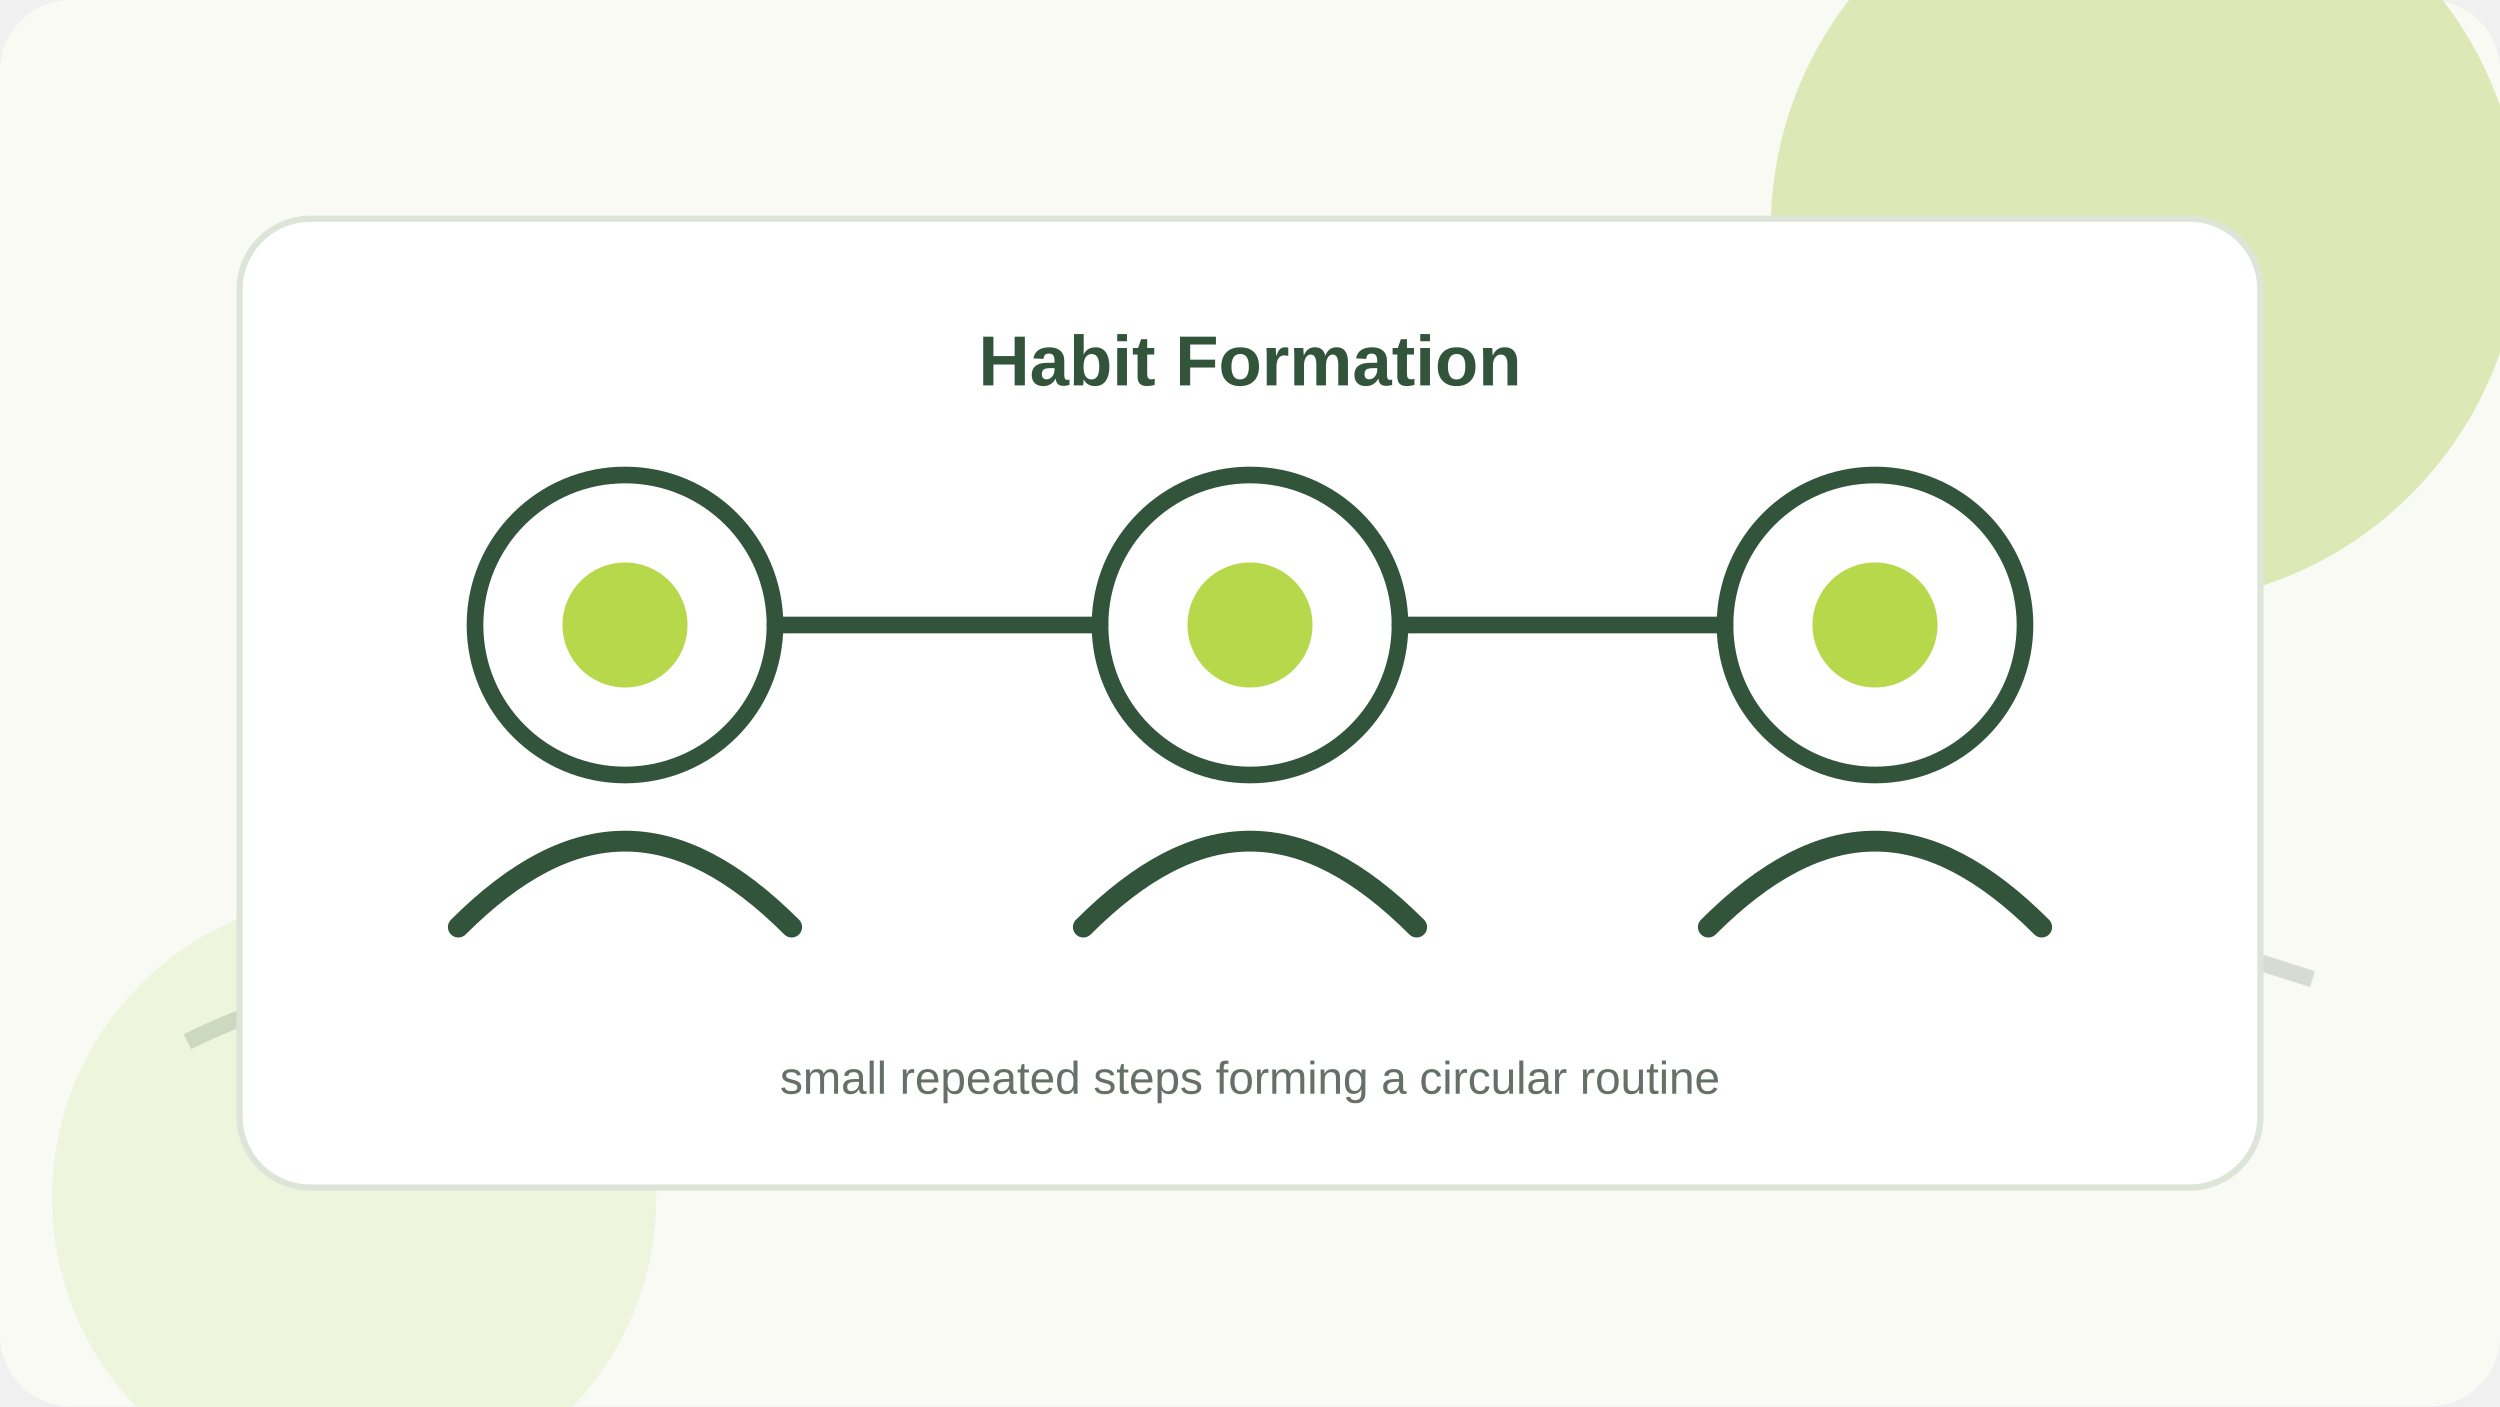
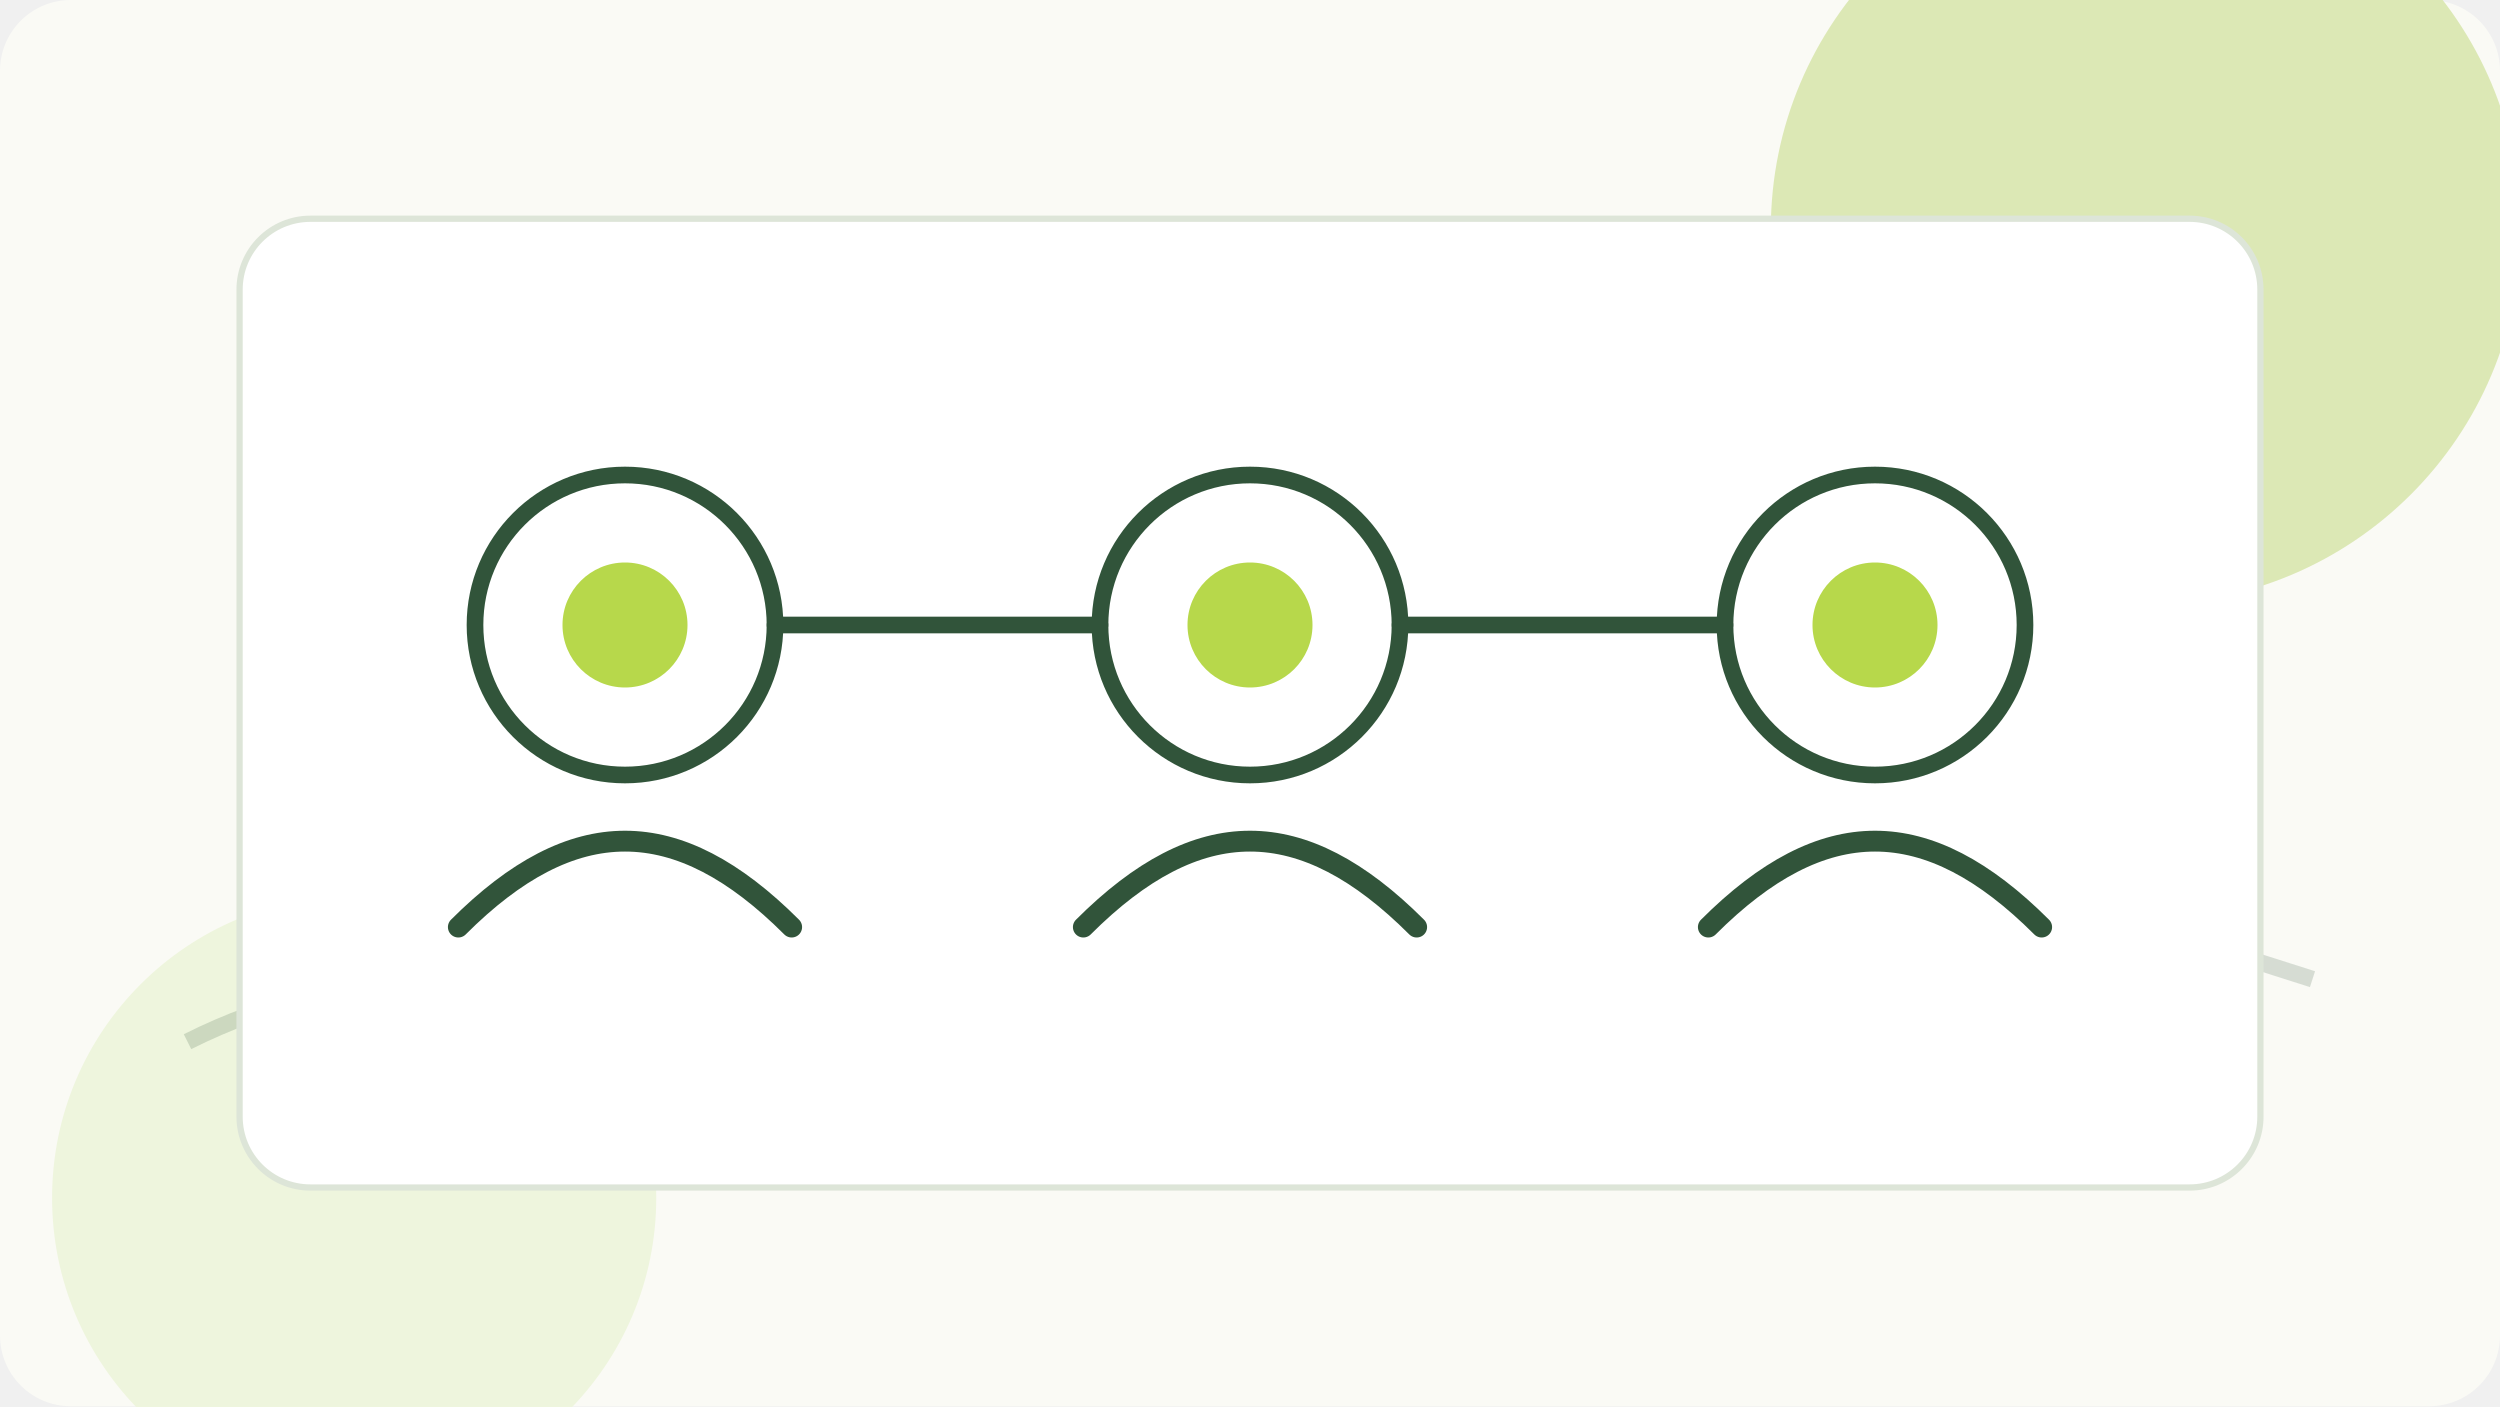
<svg xmlns="http://www.w3.org/2000/svg" viewBox="0 0 1200 675" role="img">
  <rect width="1200" height="675" rx="34" fill="#FAFAF5" />
  <circle cx="1030" cy="110" r="180" fill="#DCE8B5" />
  <circle cx="170" cy="575" r="145" fill="#EEF5DD" />
  <path d="M90 500C250 420 350 545 510 455S800 370 1110 470" fill="none" stroke="#31543A" stroke-width="8" opacity=".18" />
  <rect x="115" y="105" width="970" height="465" rx="34" fill="#fff" stroke="#DDE5D8" stroke-width="3" />
  <g fill="none" stroke="#31543A" stroke-width="8" stroke-linecap="round" stroke-linejoin="round">
    <circle cx="300" cy="300" r="72" />
    <circle cx="600" cy="300" r="72" />
    <circle cx="900" cy="300" r="72" />
    <path d="M372 300h156M672 300h156" />
  </g>
  <g fill="#B7D84B">
    <circle cx="300" cy="300" r="30" />
    <circle cx="600" cy="300" r="30" />
    <circle cx="900" cy="300" r="30" />
  </g>
  <path d="M220 445c55-55 105-55 160 0M520 445c55-55 105-55 160 0M820 445c55-55 105-55 160 0" fill="none" stroke="#31543A" stroke-width="10" stroke-linecap="round" />
-   <text x="600" y="185" text-anchor="middle" font-family="Arial,sans-serif" font-size="34" font-weight="700" fill="#31543A">Habit Formation</text>
-   <text x="600" y="525" text-anchor="middle" font-family="Arial,sans-serif" font-size="22" fill="#667067">small repeated steps forming a circular routine</text>
</svg>
